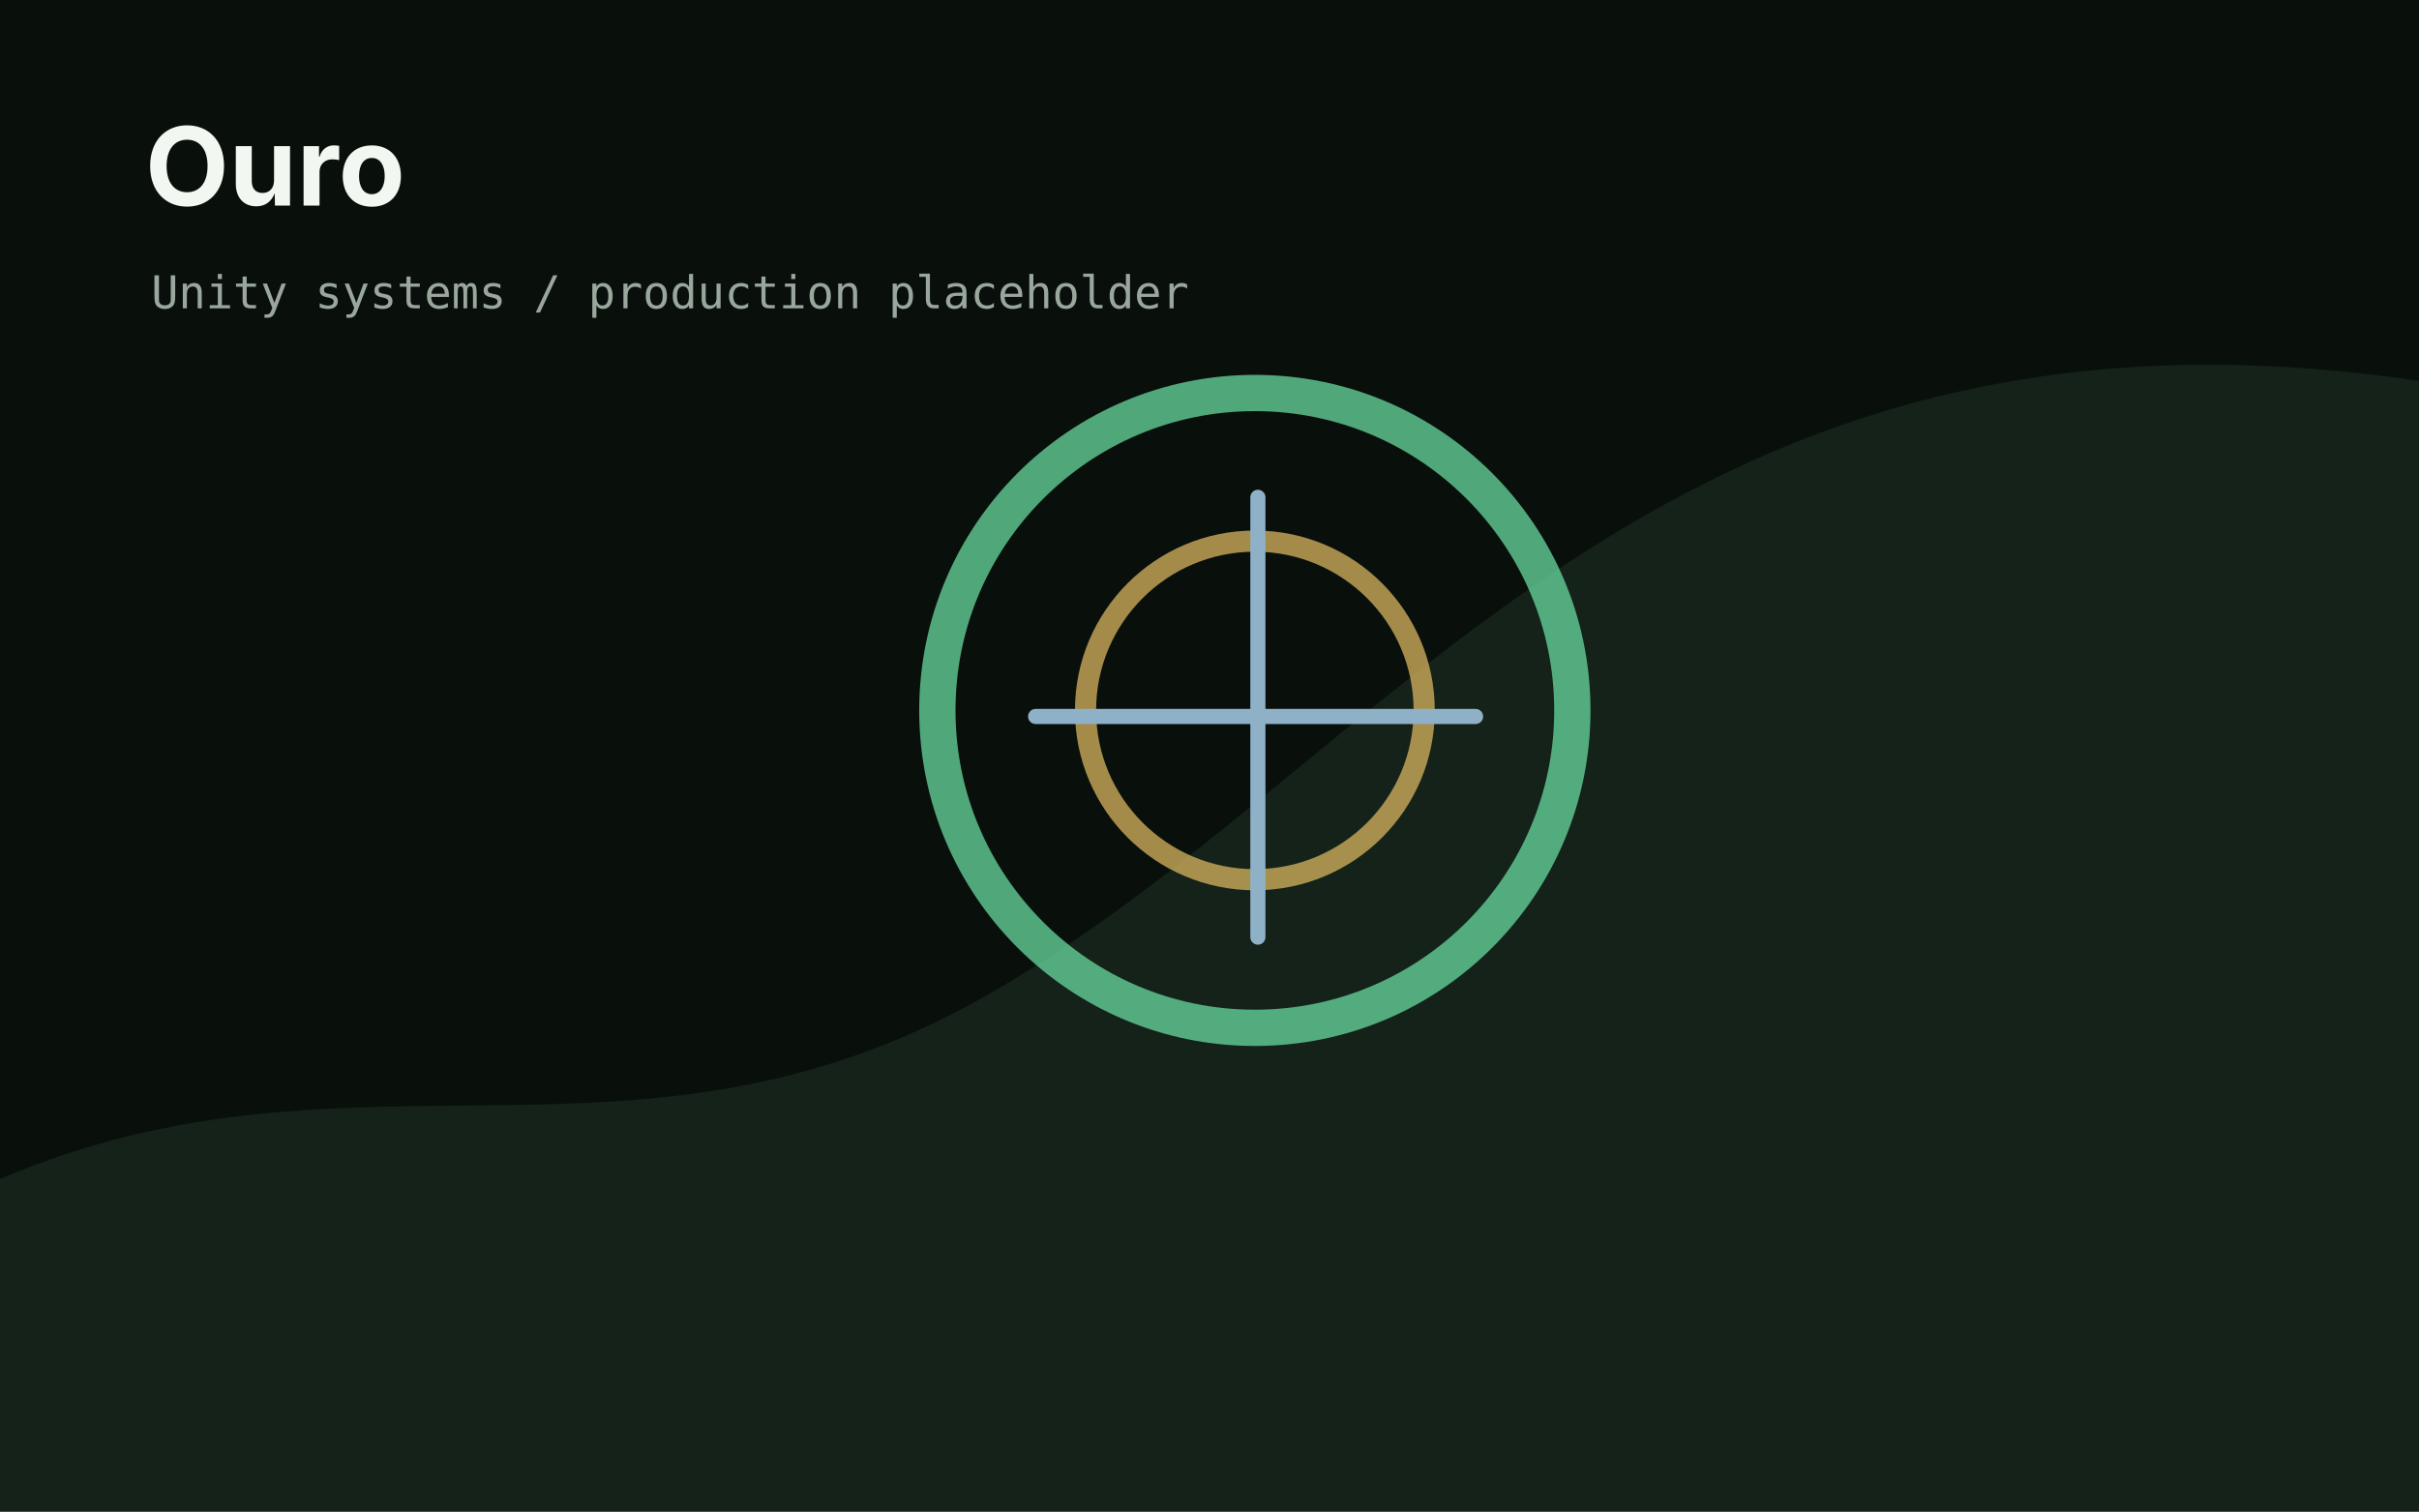
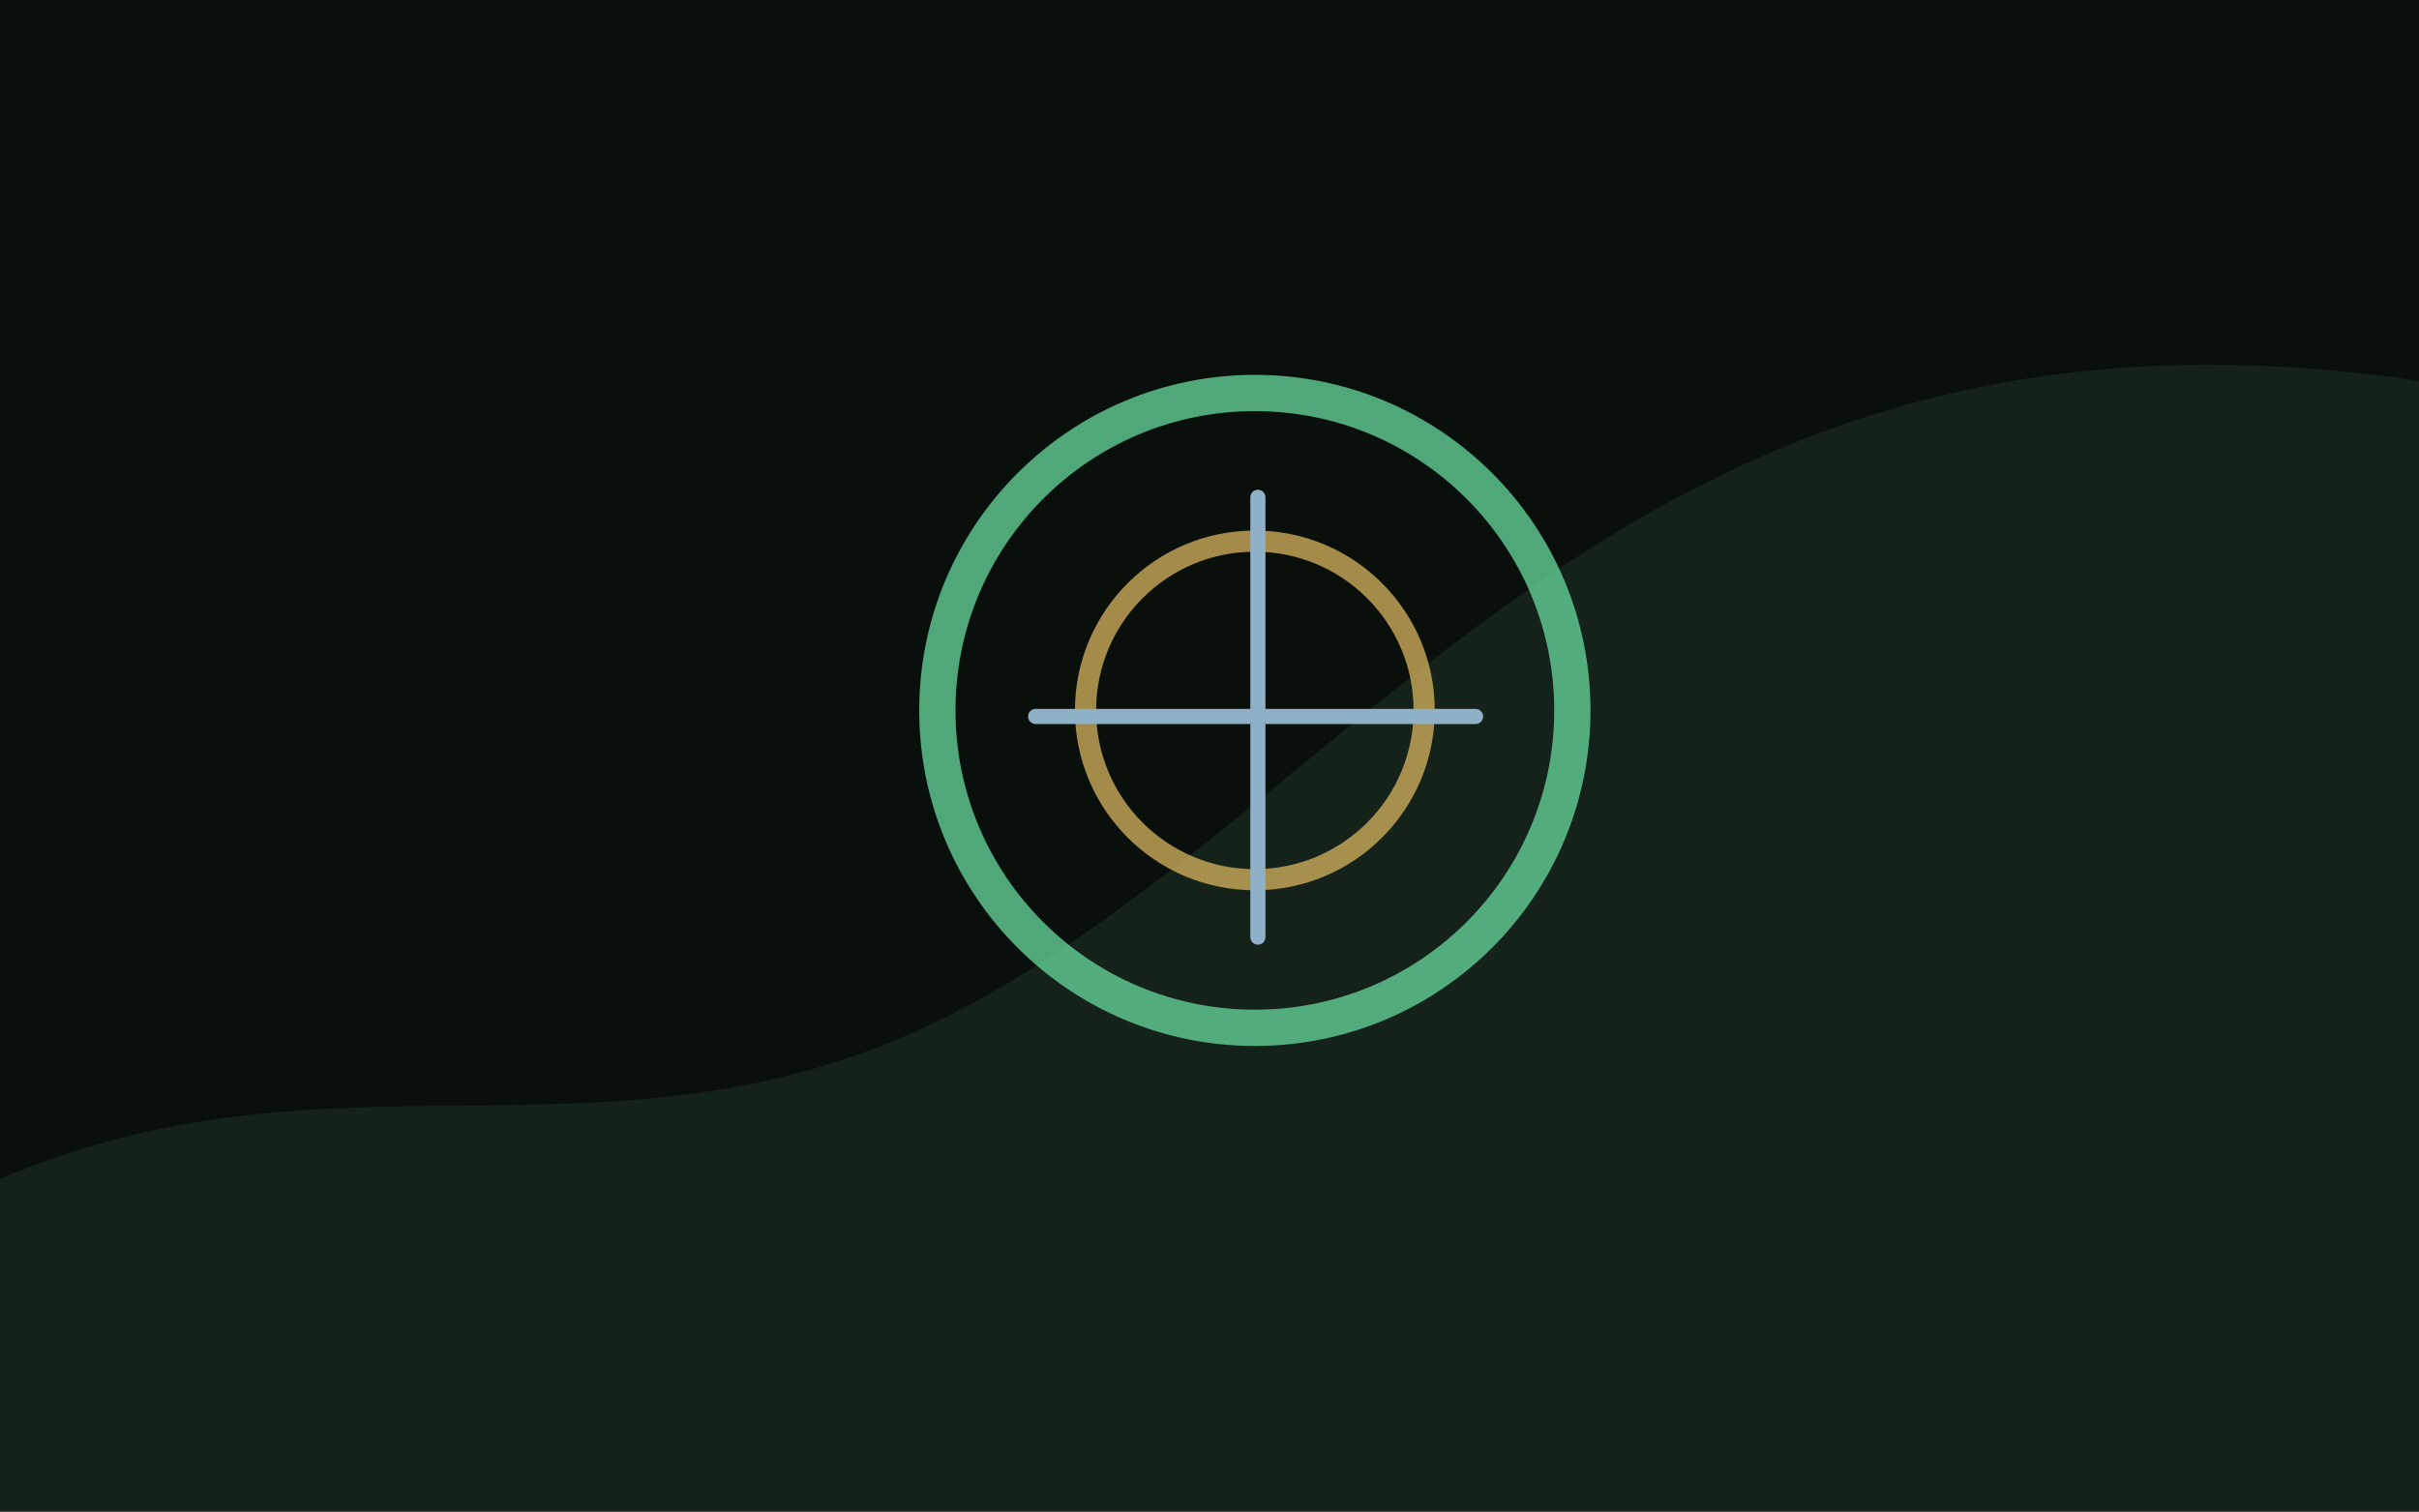
<svg xmlns="http://www.w3.org/2000/svg" width="1600" height="1000" viewBox="0 0 1600 1000" fill="none">
  <rect width="1600" height="1000" fill="#09100C" />
  <path d="M0 780C234 680 420 790 650 660C920 508 1100 178 1600 252V1000H0V780Z" fill="#142219" />
  <circle cx="830" cy="470" r="210" stroke="#6EE7A8" stroke-width="24" opacity="0.7" />
  <circle cx="830" cy="470" r="112" stroke="#D8B45F" stroke-width="14" opacity="0.75" />
  <path d="M685 474H976" stroke="#8FB1C7" stroke-width="10" stroke-linecap="round" />
  <path d="M832 329V620" stroke="#8FB1C7" stroke-width="10" stroke-linecap="round" />
-   <text x="96" y="136" fill="#F3F7F2" font-family="Inter, Arial, sans-serif" font-size="72" font-weight="700">Ouro</text>
-   <text x="100" y="204" fill="#9AA79D" font-family="Consolas, monospace" font-size="30">Unity systems / production placeholder</text>
</svg>
